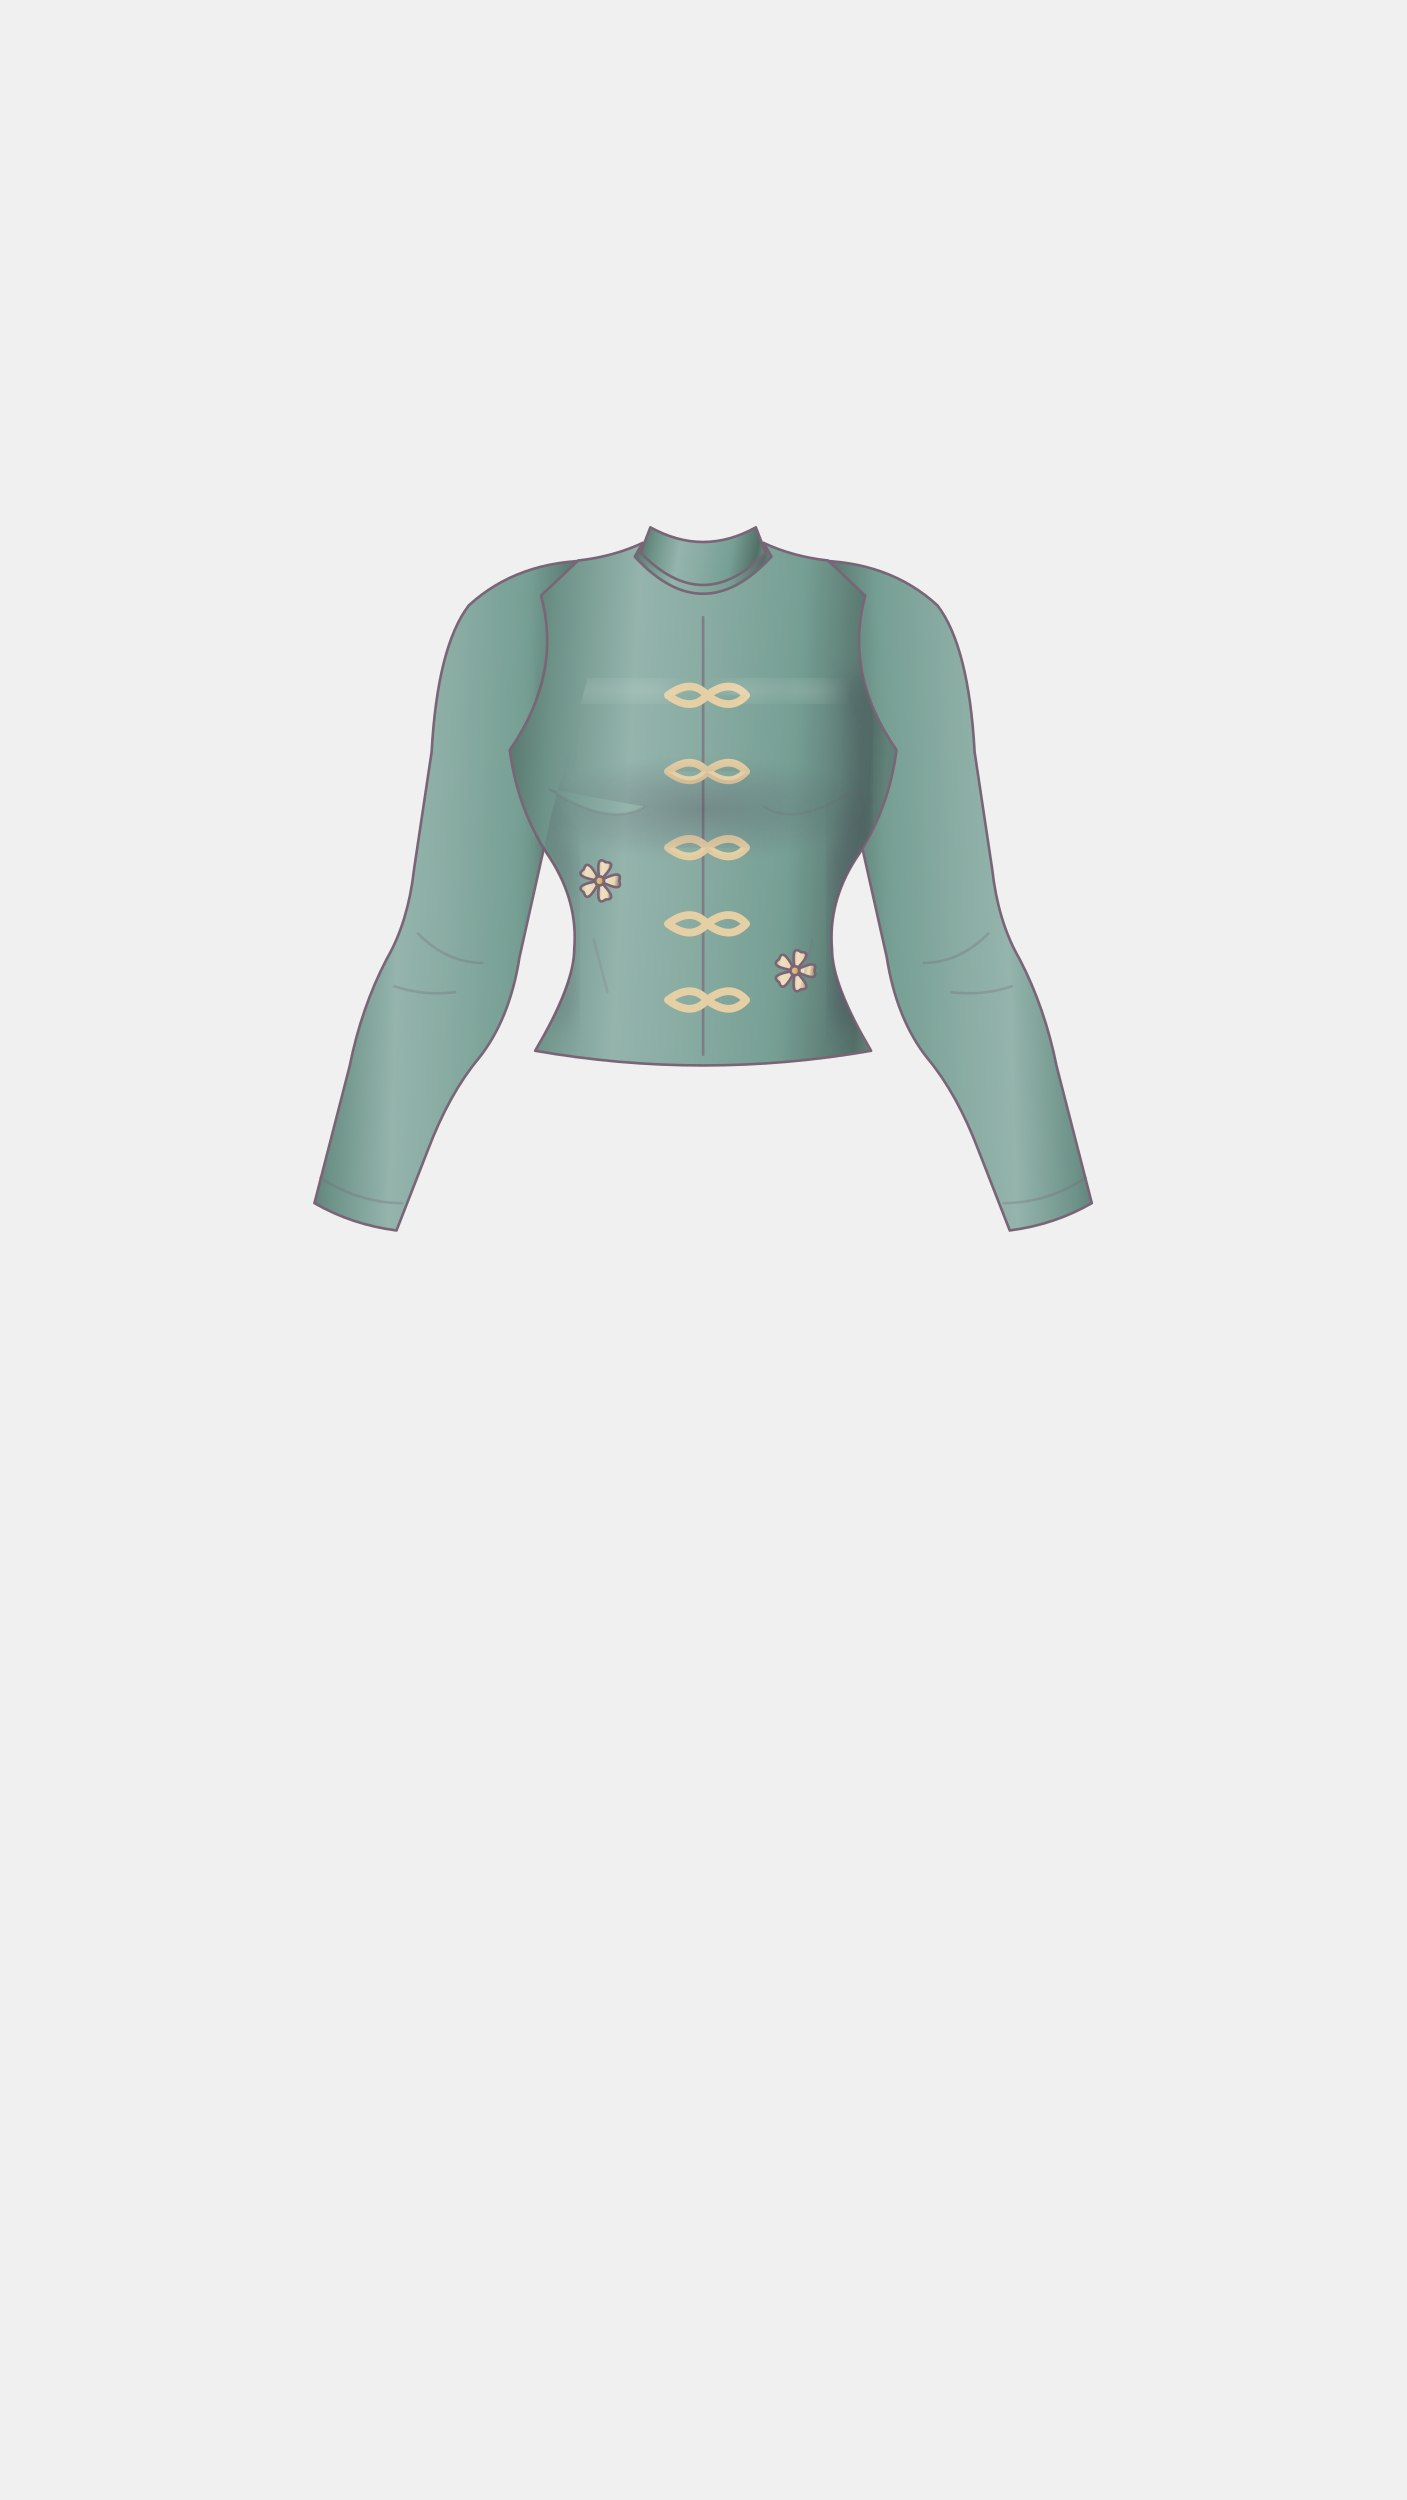
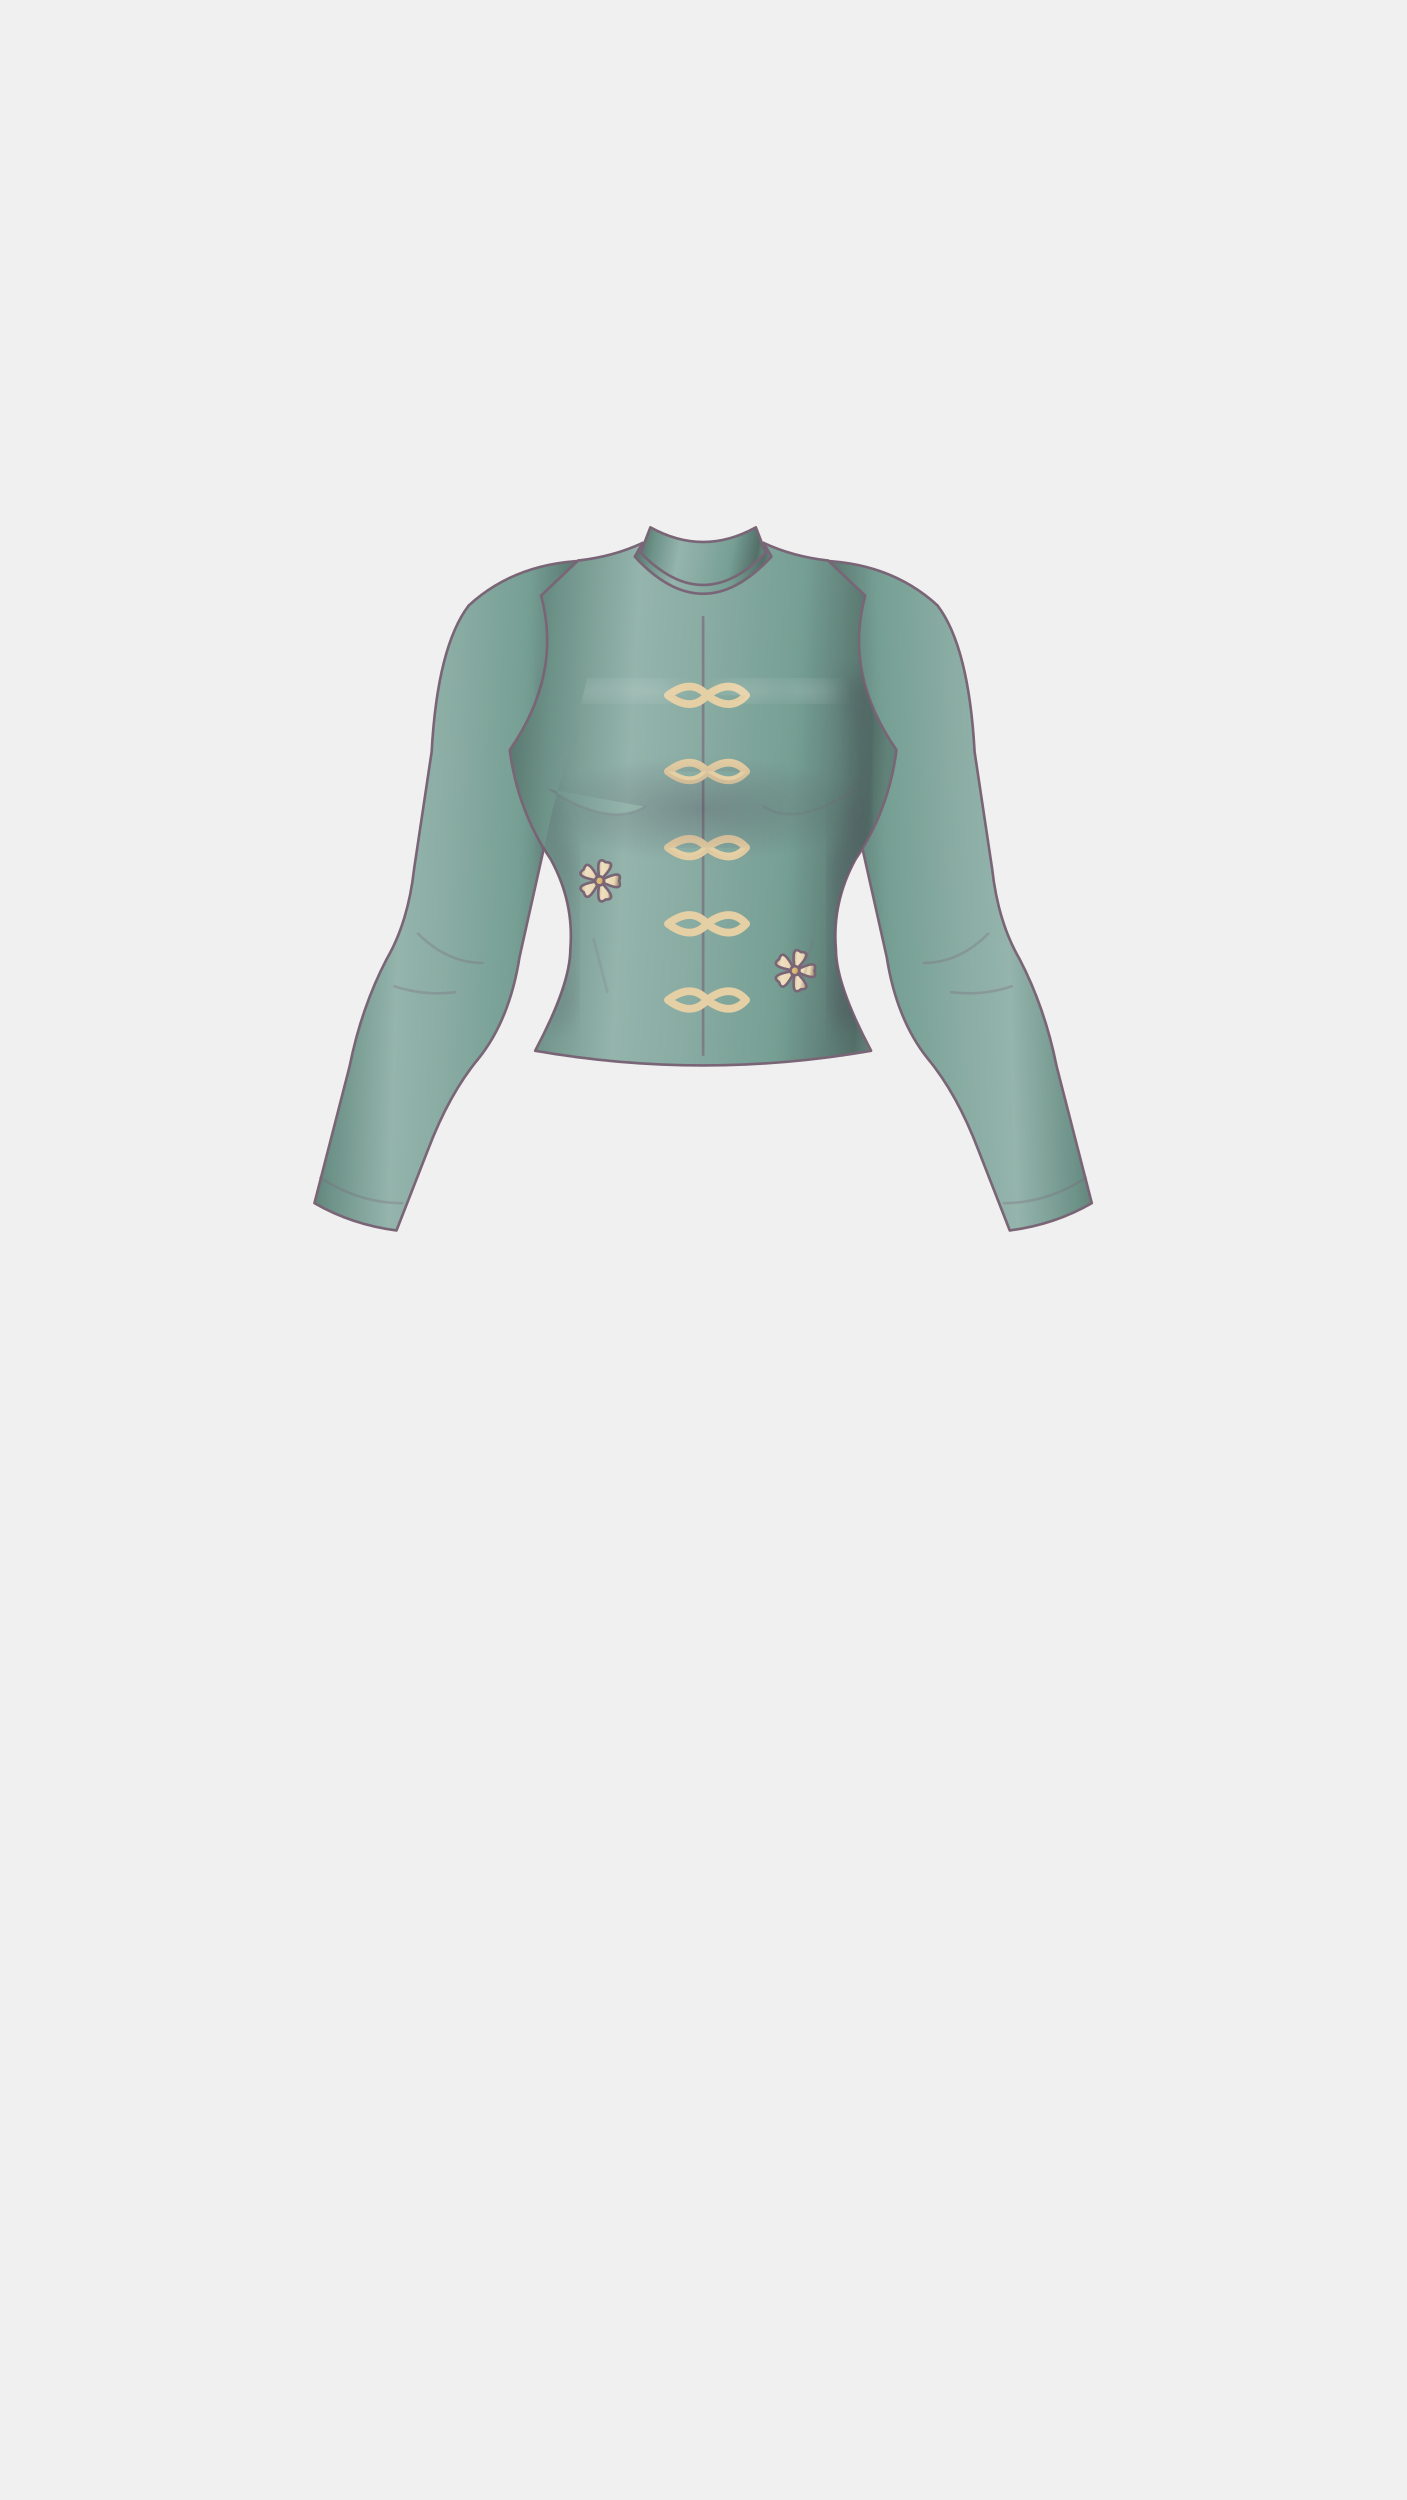
<svg xmlns="http://www.w3.org/2000/svg" width="720" height="1280" viewBox="0 0 720 1280" fill="none">
  <defs>
-     <linearGradient id="ms574fb-0" x1="0" y1="0" x2="1" y2=".08">
+     <linearGradient id="mg65jcv-0" x1="0" y1="0" x2="1" y2=".08">
      <stop stop-color="#547169" />
      <stop offset=".13" stop-color="#6d9288" />
      <stop offset=".34" stop-color="#94b4ac" />
      <stop offset=".53" stop-color="#88aba2" />
      <stop offset=".76" stop-color="#769f94" />
      <stop offset=".96" stop-color="#536f68" />
      <stop offset="1" stop-color="#618279" />
    </linearGradient>
-     <linearGradient id="ms574fb-1" x1="0" y1="0" x2="1" y2=".08">
+     <linearGradient id="mg65jcv-1" x1="0" y1="0" x2="1" y2=".08">
      <stop stop-color="#a6997e" />
      <stop offset=".13" stop-color="#d7c6a4" />
      <stop offset=".34" stop-color="#efe0c3" />
      <stop offset=".53" stop-color="#eddcbc" />
      <stop offset=".76" stop-color="#ead7b2" />
      <stop offset=".96" stop-color="#a4977d" />
      <stop offset="1" stop-color="#c0b092" />
    </linearGradient>
-     <linearGradient id="ms574fb-2" x1="0" y1="0" x2="1" y2=".08">
+     <linearGradient id="mg65jcv-2" x1="0" y1="0" x2="1" y2=".08">
      <stop stop-color="#997a48" />
      <stop offset=".13" stop-color="#c69e5d" />
      <stop offset=".34" stop-color="#e0be87" />
      <stop offset=".53" stop-color="#dcb779" />
      <stop offset=".76" stop-color="#d7ac65" />
      <stop offset=".96" stop-color="#977847" />
      <stop offset="1" stop-color="#b08d53" />
    </linearGradient>
  </defs>
  <g stroke="#796576" stroke-width="1.35" stroke-linecap="round" stroke-linejoin="round">
    <defs>
      <clipPath id="cloth-clip">
-         <path d="M304 287 Q265 287 240 310 Q224 331 221 385 L212 445 Q209 472 198 491 Q185 516 179 546 L161 616 Q180 627 203 630 L219 589 Q230 560 245 542 Q261 522 266 490 L283 414 Q296 369 305 328Z" fill="url(#ms574fb-0)" />
+         <path d="M304 287 Q265 287 240 310 Q224 331 221 385 L212 445 Q209 472 198 491 Q185 516 179 546 L161 616 Q180 627 203 630 L219 589 Q230 560 245 542 Q261 522 266 490 L283 414 Q296 369 305 328Z" fill="url(#mg65jcv-0)" />
        <path d="M164 603 Q184 616 206 616 M214 478 Q229 493 247 493 M202 505 Q217 510 233 508" stroke="#796576" opacity="0.3" />
        <g transform="translate(720 0) scale(-1 1)">
-           <path d="M304 287 Q265 287 240 310 Q224 331 221 385 L212 445 Q209 472 198 491 Q185 516 179 546 L161 616 Q180 627 203 630 L219 589 Q230 560 245 542 Q261 522 266 490 L283 414 Q296 369 305 328Z" fill="url(#ms574fb-0)" />
+           <path d="M304 287 Q265 287 240 310 Q224 331 221 385 L212 445 Q209 472 198 491 Q185 516 179 546 L161 616 Q180 627 203 630 L219 589 Q230 560 245 542 Q261 522 266 490 L283 414 Q296 369 305 328Z" fill="url(#mg65jcv-0)" />
          <path d="M164 603 Q184 616 206 616 M214 478 Q229 493 247 493 M202 505 Q217 510 233 508" stroke="#796576" opacity="0.3" />
        </g>
-         <path d="M329 278 Q360 314 391 278 Q406 285 424 287 L443 305 Q432 345 459 384 Q455 415 438 440 Q424 462 426 486 Q426 504 446 538 Q360 553 274 538 Q294 504 294 486 Q296 462 282 440 Q265 415 261 384 Q288 345 277 305 L296 287 Q314 285 329 278Z" fill="url(#ms574fb-0)" />
-         <path d="M329 278 Q360 314 391 278 L395 285 Q360 323 325 285Z" fill="url(#ms574fb-0)" />
+         <path d="M329 278 Q360 314 391 278 Q406 285 424 287 L443 305 Q432 345 459 384 Q455 415 438 440 Q426 462 428 486 Q428 504 446 538 Q360 553 274 538 Q292 504 292 486 Q294 462 282 440 Q265 415 261 384 Q288 345 277 305 L296 287 Q314 285 329 278Z" fill="url(#mg65jcv-0)" />
+         <path d="M329 278 Q360 314 391 278 L395 285 Q360 323 325 285Z" fill="url(#mg65jcv-0)" />
        <path d="M360 316 L360 540" stroke="#796576" opacity="0.65" />
        <path d="M342 356 Q354 347 362 356 Q374 365 382 356 M342 356 Q354 365 362 356 Q374 347 382 356" fill="none" stroke="#e5cfa4" stroke-width="4" />
        <path d="M342 395 Q354 386 362 395 Q374 404 382 395 M342 395 Q354 404 362 395 Q374 386 382 395" fill="none" stroke="#e5cfa4" stroke-width="4" />
        <path d="M342 434 Q354 425 362 434 Q374 443 382 434 M342 434 Q354 443 362 434 Q374 425 382 434" fill="none" stroke="#e5cfa4" stroke-width="4" />
        <path d="M342 473 Q354 464 362 473 Q374 482 382 473 M342 473 Q354 482 362 473 Q374 464 382 473" fill="none" stroke="#e5cfa4" stroke-width="4" />
        <path d="M342 512 Q354 503 362 512 Q374 521 382 512 M342 512 Q354 521 362 512 Q374 503 382 512" fill="none" stroke="#e5cfa4" stroke-width="4" />
-         <path d="M328 283 L333 270 Q360 285 387 270 L392 283 Q360 316 328 283Z" fill="url(#ms574fb-0)" />
-         <path d="M307 451 Q319.418 444.535 317 451 Q319.418 457.465 307 451Z" fill="url(#ms574fb-1)" />
-         <path d="M307 451 Q316.986 460.812 310.09 460.511 Q304.689 464.808 307 451Z" fill="url(#ms574fb-1)" />
-         <path d="M307 451 Q300.754 463.529 298.91 456.878 Q293.154 453.069 307 451Z" fill="url(#ms574fb-1)" />
-         <path d="M307 451 Q293.154 448.931 298.91 445.122 Q300.754 438.471 307 451Z" fill="url(#ms574fb-1)" />
-         <path d="M307 451 Q304.689 437.192 310.09 441.489 Q316.986 441.188 307 451Z" fill="url(#ms574fb-1)" />
-         <circle cx="307" cy="451" r="2.3" fill="url(#ms574fb-2)" />
-         <path d="M407 497 Q419.418 490.535 417 497 Q419.418 503.465 407 497Z" fill="url(#ms574fb-1)" />
-         <path d="M407 497 Q416.986 506.812 410.09 506.511 Q404.689 510.808 407 497Z" fill="url(#ms574fb-1)" />
-         <path d="M407 497 Q400.754 509.529 398.91 502.878 Q393.154 499.069 407 497Z" fill="url(#ms574fb-1)" />
-         <path d="M407 497 Q393.154 494.931 398.91 491.122 Q400.754 484.471 407 497Z" fill="url(#ms574fb-1)" />
-         <path d="M407 497 Q404.689 483.192 410.09 487.489 Q416.986 487.188 407 497Z" fill="url(#ms574fb-1)" />
-         <circle cx="407" cy="497" r="2.3" fill="url(#ms574fb-2)" />
+         <path d="M328 283 L333 270 Q360 285 387 270 L392 283 Q360 316 328 283Z" fill="url(#mg65jcv-0)" />
+         <path d="M307 451 Q319.418 444.535 317 451 Q319.418 457.465 307 451Z" fill="url(#mg65jcv-1)" />
+         <path d="M307 451 Q316.986 460.812 310.09 460.511 Q304.689 464.808 307 451Z" fill="url(#mg65jcv-1)" />
+         <path d="M307 451 Q300.754 463.529 298.91 456.878 Q293.154 453.069 307 451Z" fill="url(#mg65jcv-1)" />
+         <path d="M307 451 Q293.154 448.931 298.91 445.122 Q300.754 438.471 307 451Z" fill="url(#mg65jcv-1)" />
+         <path d="M307 451 Q304.689 437.192 310.09 441.489 Q316.986 441.188 307 451Z" fill="url(#mg65jcv-1)" />
+         <circle cx="307" cy="451" r="2.3" fill="url(#mg65jcv-2)" />
+         <path d="M407 497 Q419.418 490.535 417 497 Q419.418 503.465 407 497Z" fill="url(#mg65jcv-1)" />
+         <path d="M407 497 Q416.986 506.812 410.09 506.511 Q404.689 510.808 407 497Z" fill="url(#mg65jcv-1)" />
+         <path d="M407 497 Q400.754 509.529 398.91 502.878 Q393.154 499.069 407 497Z" fill="url(#mg65jcv-1)" />
+         <path d="M407 497 Q393.154 494.931 398.91 491.122 Q400.754 484.471 407 497Z" fill="url(#mg65jcv-1)" />
+         <path d="M407 497 Q404.689 483.192 410.09 487.489 Q416.986 487.188 407 497Z" fill="url(#mg65jcv-1)" />
+         <circle cx="407" cy="497" r="2.3" fill="url(#mg65jcv-2)" />
        <path d="M281 404 Q312 424 330 413 M438 404 Q408 424 391 413 M304 481 L311 508 M416 481 L410 508" stroke="#796576" opacity="0.18" />
      </clipPath>
      <linearGradient id="cloth-round">
        <stop stop-color="#302039" stop-opacity=".19" />
        <stop offset=".32" stop-color="#fff" stop-opacity=".22" />
        <stop offset=".6" stop-color="#fff" stop-opacity="0" />
        <stop offset="1" stop-color="#302039" stop-opacity=".18" />
      </linearGradient>
      <radialGradient id="cloth-contact">
        <stop stop-color="#392841" stop-opacity=".24" />
        <stop offset="1" stop-color="#392841" stop-opacity="0" />
      </radialGradient>
      <filter id="cloth-soft">
        <feGaussianBlur stdDeviation="6" />
      </filter>
    </defs>
-     <path d="M304 287 Q265 287 240 310 Q224 331 221 385 L212 445 Q209 472 198 491 Q185 516 179 546 L161 616 Q180 627 203 630 L219 589 Q230 560 245 542 Q261 522 266 490 L283 414 Q296 369 305 328Z" fill="url(#ms574fb-0)" />
+     <path d="M304 287 Q265 287 240 310 Q224 331 221 385 L212 445 Q209 472 198 491 Q185 516 179 546 L161 616 Q180 627 203 630 L219 589 Q230 560 245 542 Q261 522 266 490 L283 414 Q296 369 305 328Z" fill="url(#mg65jcv-0)" />
    <path d="M164 603 Q184 616 206 616 M214 478 Q229 493 247 493 M202 505 Q217 510 233 508" stroke="#796576" opacity="0.3" />
    <g transform="translate(720 0) scale(-1 1)">
-       <path d="M304 287 Q265 287 240 310 Q224 331 221 385 L212 445 Q209 472 198 491 Q185 516 179 546 L161 616 Q180 627 203 630 L219 589 Q230 560 245 542 Q261 522 266 490 L283 414 Q296 369 305 328Z" fill="url(#ms574fb-0)" />
+       <path d="M304 287 Q265 287 240 310 Q224 331 221 385 L212 445 Q209 472 198 491 Q185 516 179 546 L161 616 Q180 627 203 630 L219 589 Q230 560 245 542 Q261 522 266 490 L283 414 Q296 369 305 328Z" fill="url(#mg65jcv-0)" />
      <path d="M164 603 Q184 616 206 616 M214 478 Q229 493 247 493 M202 505 Q217 510 233 508" stroke="#796576" opacity="0.3" />
    </g>
-     <path d="M329 278 Q360 314 391 278 Q406 285 424 287 L443 305 Q432 345 459 384 Q455 415 438 440 Q424 462 426 486 Q426 504 446 538 Q360 553 274 538 Q294 504 294 486 Q296 462 282 440 Q265 415 261 384 Q288 345 277 305 L296 287 Q314 285 329 278Z" fill="url(#ms574fb-0)" />
-     <path d="M329 278 Q360 314 391 278 L395 285 Q360 323 325 285Z" fill="url(#ms574fb-0)" />
+     <path d="M329 278 Q360 314 391 278 Q406 285 424 287 L443 305 Q432 345 459 384 Q455 415 438 440 Q426 462 428 486 Q428 504 446 538 Q360 553 274 538 Q292 504 292 486 Q294 462 282 440 Q265 415 261 384 Q288 345 277 305 L296 287 Q314 285 329 278Z" fill="url(#mg65jcv-0)" />
+     <path d="M329 278 Q360 314 391 278 L395 285 Q360 323 325 285Z" fill="url(#mg65jcv-0)" />
    <path d="M360 316 L360 540" stroke="#796576" opacity="0.65" />
    <path d="M342 356 Q354 347 362 356 Q374 365 382 356 M342 356 Q354 365 362 356 Q374 347 382 356" fill="none" stroke="#e5cfa4" stroke-width="4" />
    <path d="M342 395 Q354 386 362 395 Q374 404 382 395 M342 395 Q354 404 362 395 Q374 386 382 395" fill="none" stroke="#e5cfa4" stroke-width="4" />
    <path d="M342 434 Q354 425 362 434 Q374 443 382 434 M342 434 Q354 443 362 434 Q374 425 382 434" fill="none" stroke="#e5cfa4" stroke-width="4" />
    <path d="M342 473 Q354 464 362 473 Q374 482 382 473 M342 473 Q354 482 362 473 Q374 464 382 473" fill="none" stroke="#e5cfa4" stroke-width="4" />
    <path d="M342 512 Q354 503 362 512 Q374 521 382 512 M342 512 Q354 521 362 512 Q374 503 382 512" fill="none" stroke="#e5cfa4" stroke-width="4" />
-     <path d="M328 283 L333 270 Q360 285 387 270 L392 283 Q360 316 328 283Z" fill="url(#ms574fb-0)" />
-     <path d="M307 451 Q319.418 444.535 317 451 Q319.418 457.465 307 451Z" fill="url(#ms574fb-1)" />
-     <path d="M307 451 Q316.986 460.812 310.09 460.511 Q304.689 464.808 307 451Z" fill="url(#ms574fb-1)" />
-     <path d="M307 451 Q300.754 463.529 298.91 456.878 Q293.154 453.069 307 451Z" fill="url(#ms574fb-1)" />
-     <path d="M307 451 Q293.154 448.931 298.91 445.122 Q300.754 438.471 307 451Z" fill="url(#ms574fb-1)" />
-     <path d="M307 451 Q304.689 437.192 310.09 441.489 Q316.986 441.188 307 451Z" fill="url(#ms574fb-1)" />
-     <circle cx="307" cy="451" r="2.3" fill="url(#ms574fb-2)" />
-     <path d="M407 497 Q419.418 490.535 417 497 Q419.418 503.465 407 497Z" fill="url(#ms574fb-1)" />
-     <path d="M407 497 Q416.986 506.812 410.09 506.511 Q404.689 510.808 407 497Z" fill="url(#ms574fb-1)" />
-     <path d="M407 497 Q400.754 509.529 398.91 502.878 Q393.154 499.069 407 497Z" fill="url(#ms574fb-1)" />
-     <path d="M407 497 Q393.154 494.931 398.91 491.122 Q400.754 484.471 407 497Z" fill="url(#ms574fb-1)" />
-     <path d="M407 497 Q404.689 483.192 410.09 487.489 Q416.986 487.188 407 497Z" fill="url(#ms574fb-1)" />
-     <circle cx="407" cy="497" r="2.3" fill="url(#ms574fb-2)" />
+     <path d="M328 283 L333 270 Q360 285 387 270 L392 283 Q360 316 328 283Z" fill="url(#mg65jcv-0)" />
+     <path d="M307 451 Q319.418 444.535 317 451 Q319.418 457.465 307 451Z" fill="url(#mg65jcv-1)" />
+     <path d="M307 451 Q316.986 460.812 310.09 460.511 Q304.689 464.808 307 451Z" fill="url(#mg65jcv-1)" />
+     <path d="M307 451 Q300.754 463.529 298.91 456.878 Q293.154 453.069 307 451Z" fill="url(#mg65jcv-1)" />
+     <path d="M307 451 Q293.154 448.931 298.91 445.122 Q300.754 438.471 307 451Z" fill="url(#mg65jcv-1)" />
+     <path d="M307 451 Q304.689 437.192 310.09 441.489 Q316.986 441.188 307 451Z" fill="url(#mg65jcv-1)" />
+     <circle cx="307" cy="451" r="2.3" fill="url(#mg65jcv-2)" />
+     <path d="M407 497 Q419.418 490.535 417 497 Q419.418 503.465 407 497Z" fill="url(#mg65jcv-1)" />
+     <path d="M407 497 Q416.986 506.812 410.09 506.511 Q404.689 510.808 407 497Z" fill="url(#mg65jcv-1)" />
+     <path d="M407 497 Q400.754 509.529 398.91 502.878 Q393.154 499.069 407 497Z" fill="url(#mg65jcv-1)" />
+     <path d="M407 497 Q393.154 494.931 398.91 491.122 Q400.754 484.471 407 497Z" fill="url(#mg65jcv-1)" />
+     <path d="M407 497 Q404.689 483.192 410.09 487.489 Q416.986 487.188 407 497Z" fill="url(#mg65jcv-1)" />
+     <circle cx="407" cy="497" r="2.3" fill="url(#mg65jcv-2)" />
    <path d="M281 404 Q312 424 330 413 M438 404 Q408 424 391 413 M304 481 L311 508 M416 481 L410 508" stroke="#796576" opacity="0.18" />
    <g data-material="cloth-volume" clip-path="url(#cloth-clip)">
      <path d="M281 353 Q269 397 286 437 Q304 469 286 520" fill="none" stroke="#392841" stroke-width="14" opacity=".15" filter="url(#cloth-soft)" />
      <path d="M440 354 Q452 397 434 437 Q417 474 433 519" fill="none" stroke="#392841" stroke-width="16" opacity=".22" filter="url(#cloth-soft)" />
      <path d="M297 357 Q315 340 341 359 M376 356 Q400 340 422 358" fill="none" stroke="#fff" stroke-width="14" opacity=".2" filter="url(#cloth-soft)" />
      <ellipse cx="360" cy="414" rx="85" ry="27" fill="url(#cloth-contact)" stroke="none" />
    </g>
  </g>
</svg>
